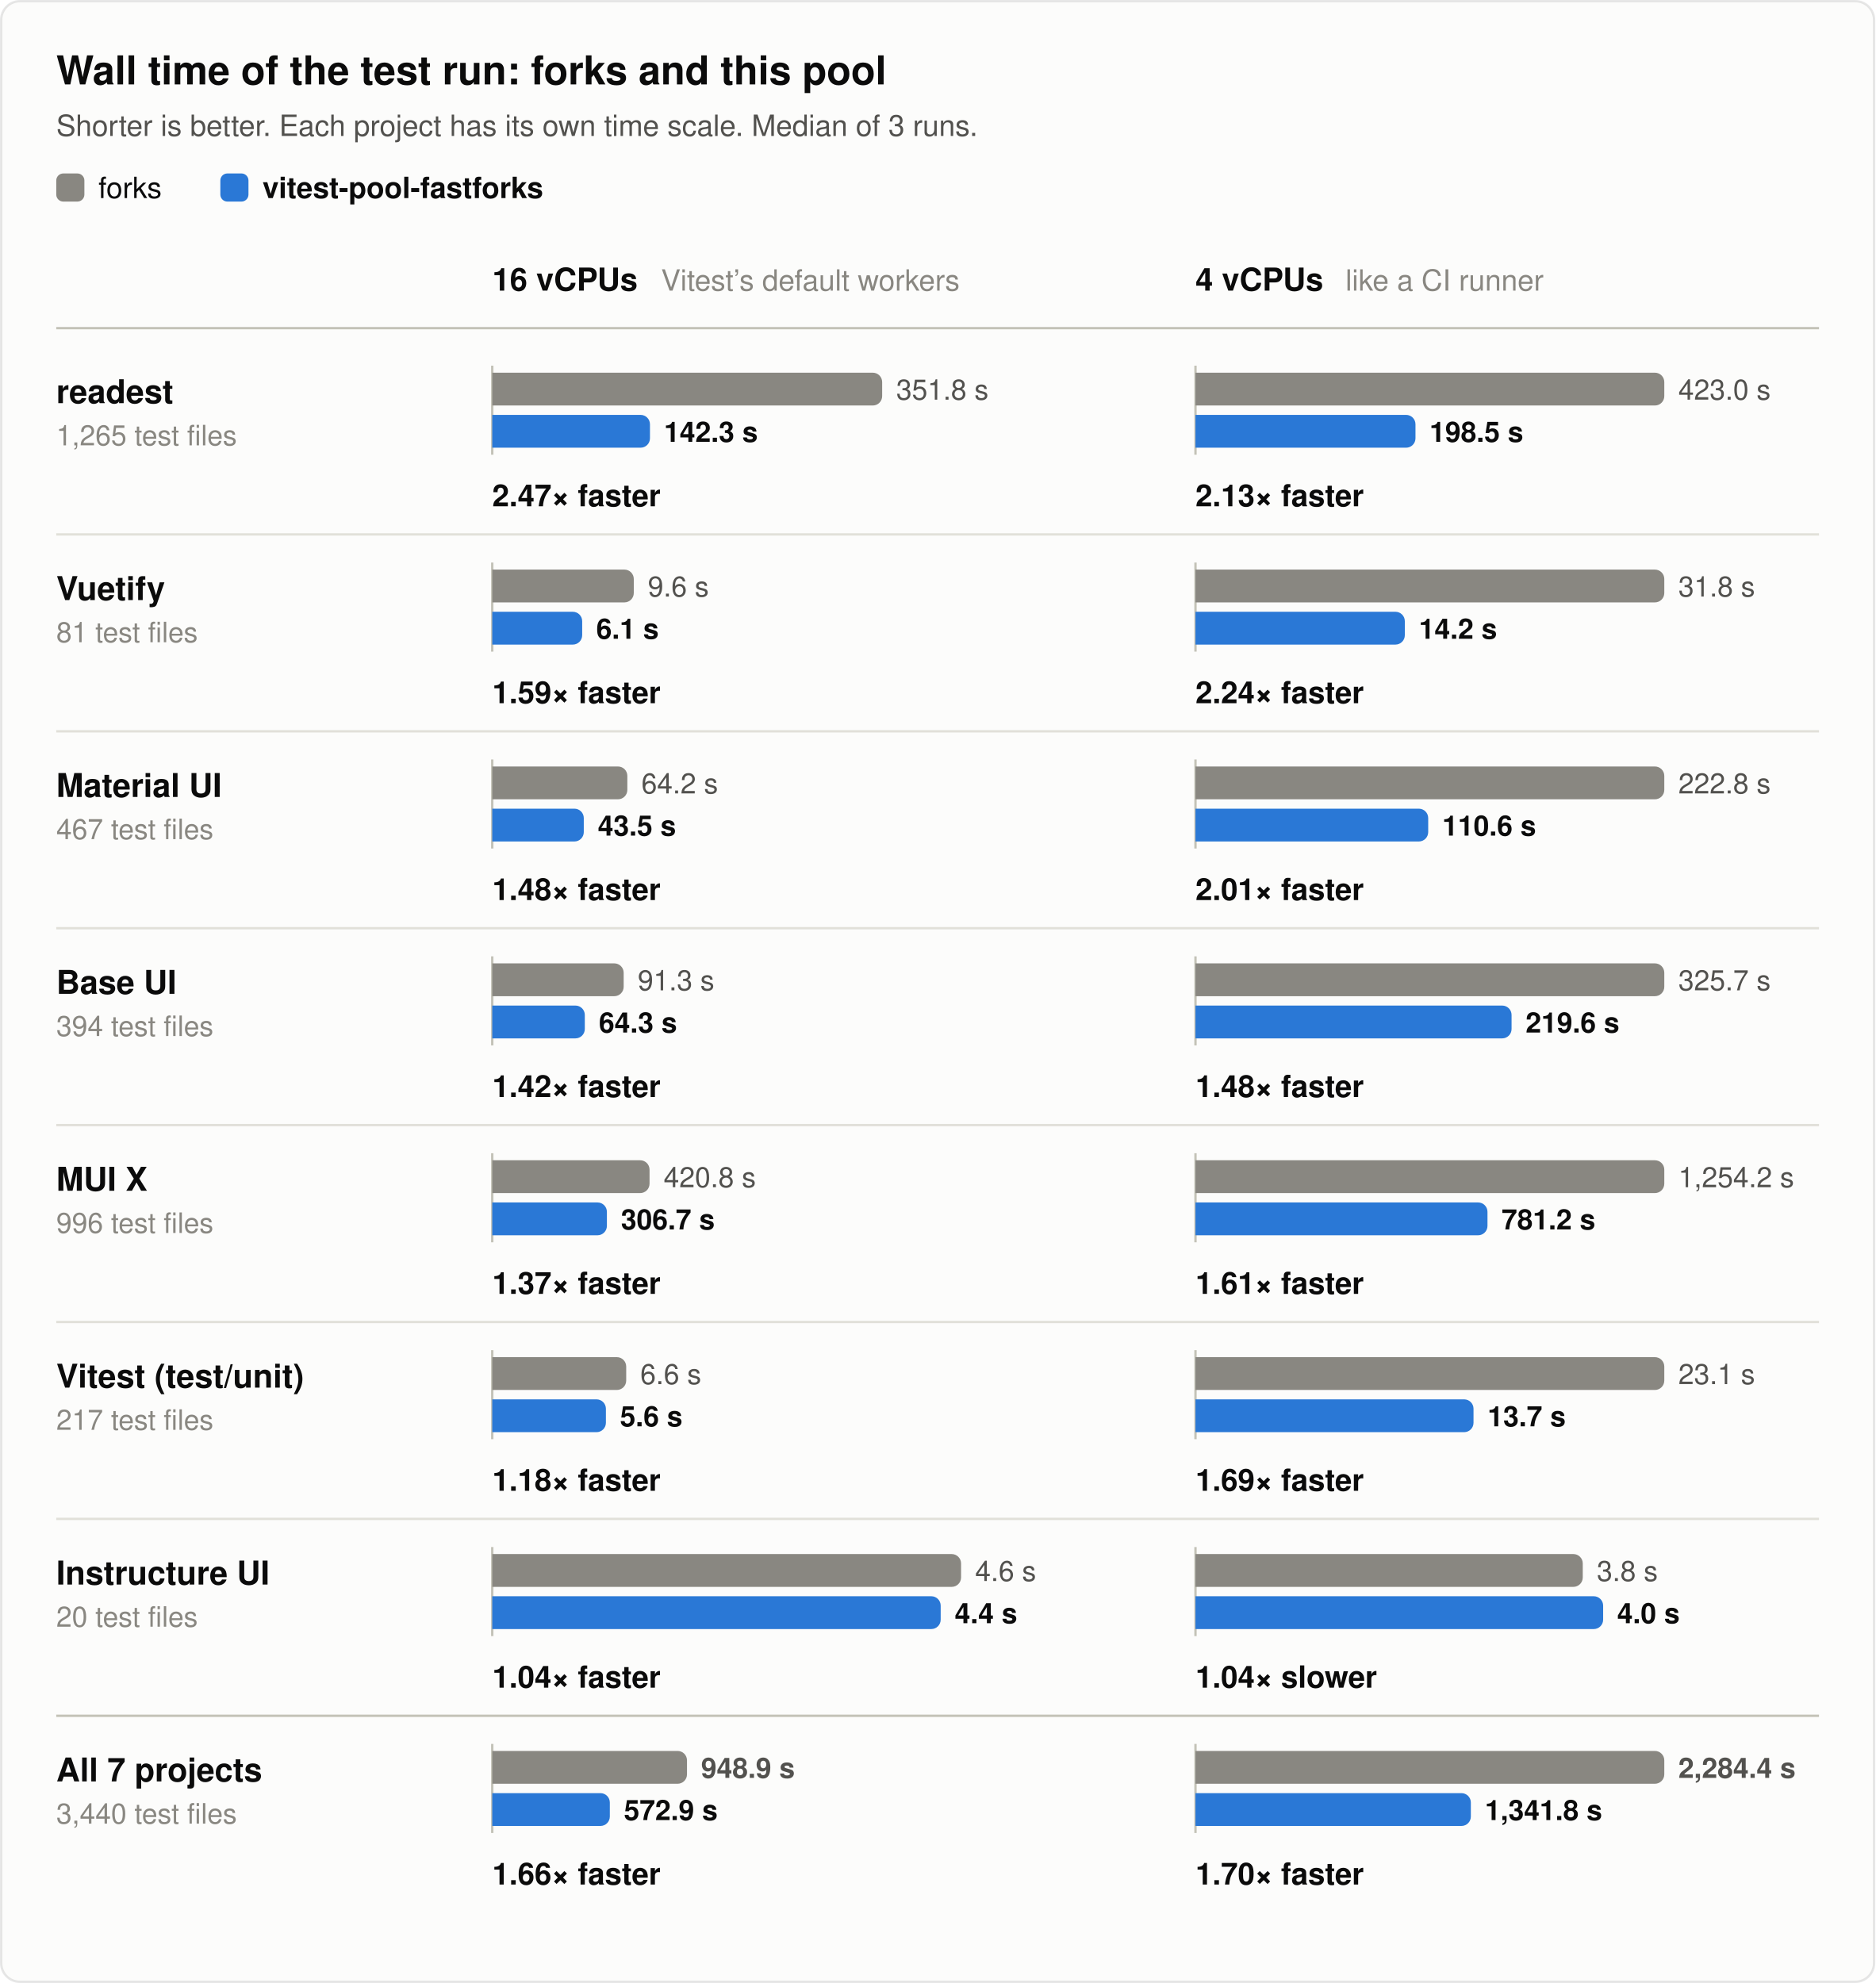
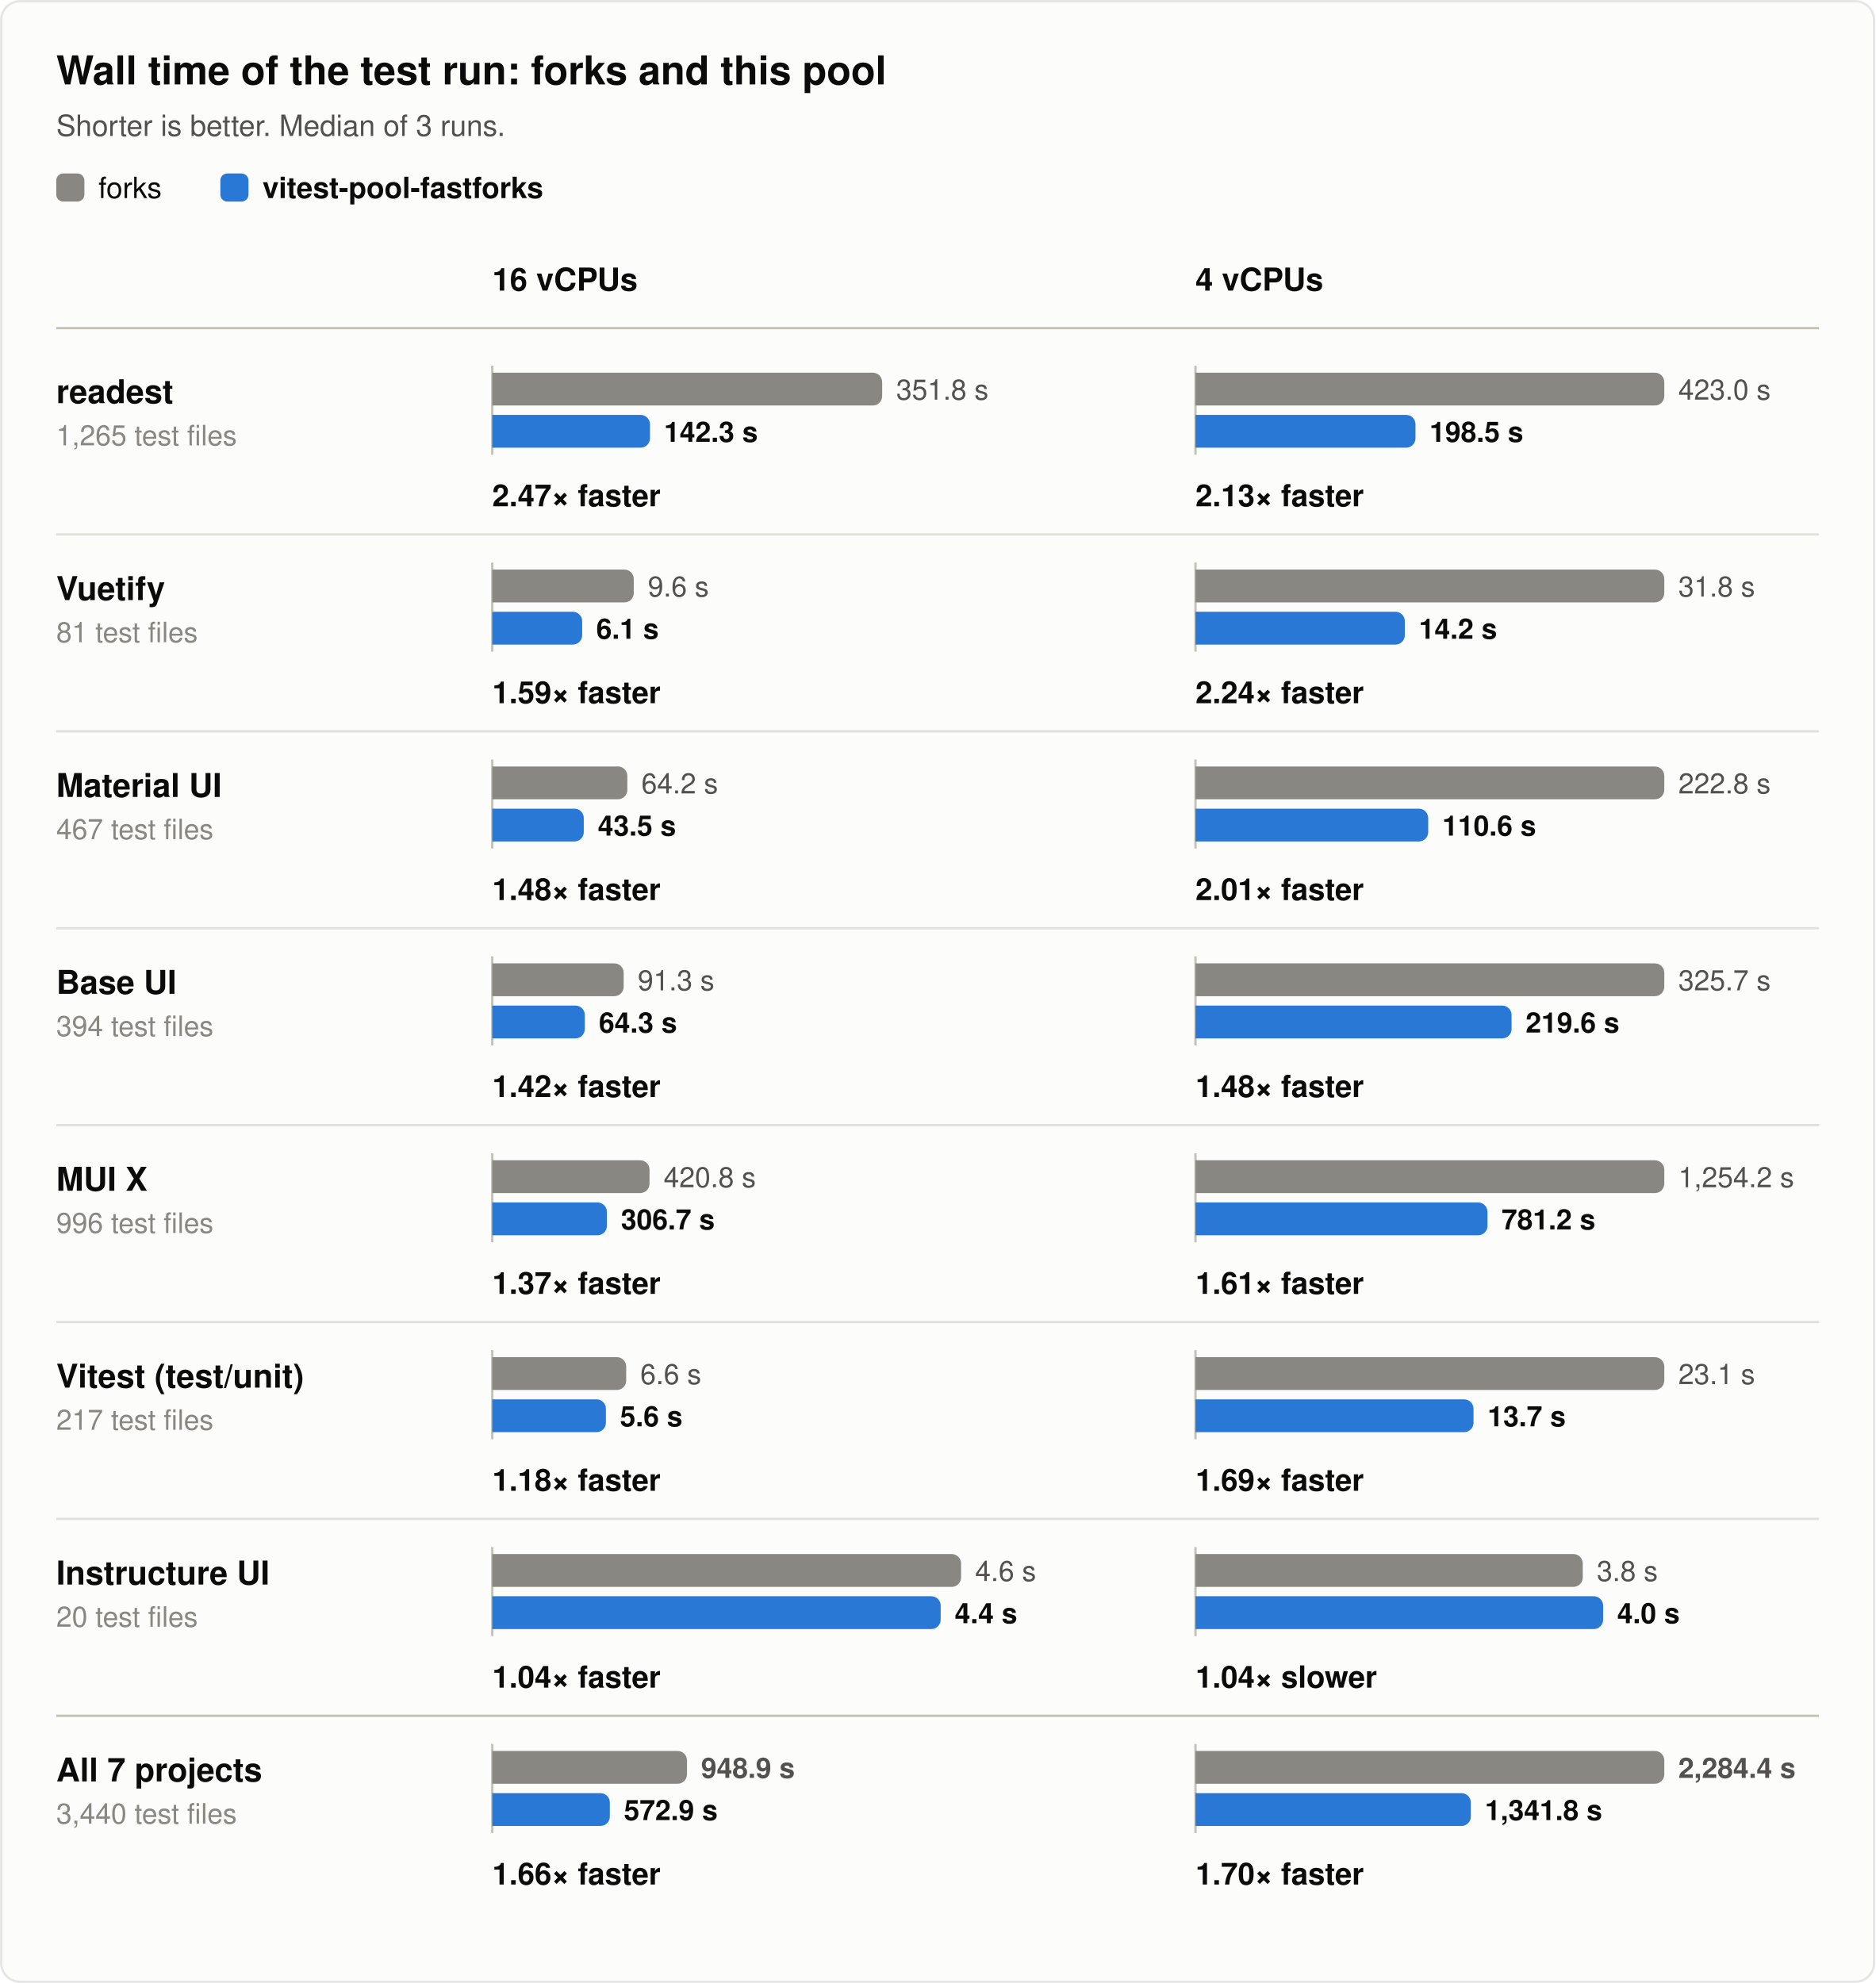
<svg xmlns="http://www.w3.org/2000/svg" width="800" height="846" viewBox="0 0 800 846" role="img" font-family="system-ui, -apple-system, &quot;Segoe UI&quot;, Helvetica, Arial, sans-serif">
  <rect x="0.5" y="0.5" width="799" height="845" rx="8" fill="#fcfcfb" stroke="rgba(11,11,11,0.10)" />
  <text x="24" y="36" font-size="17" font-weight="600" fill="#0b0b0b" text-anchor="start">Wall time of the test run: forks and this pool</text>
-   <text x="24" y="58" font-size="12.5" font-weight="400" fill="#52514e" text-anchor="start">Shorter is better. Each project has its own time scale. Median of 3 runs.</text>
+   <text x="24" y="58" font-size="12.5" font-weight="400" fill="#52514e" text-anchor="start">Shorter is better. Median of 3 runs.</text>
  <rect x="24" y="74" width="12" height="12" rx="3" fill="#898781" />
  <text x="42" y="84.5" font-size="12.5" font-weight="400" fill="#0b0b0b" text-anchor="start">forks</text>
  <rect x="94" y="74" width="12" height="12" rx="3" fill="#2a78d6" />
  <text x="112" y="84.5" font-size="12.5" font-weight="600" fill="#0b0b0b" text-anchor="start">vitest-pool-fastforks</text>
  <text x="210" y="124" font-size="13.5" font-weight="600" fill="#0b0b0b" text-anchor="start">16 vCPUs</text>
-   <text x="282" y="124" font-size="12.5" font-weight="400" fill="#898781" text-anchor="start">Vitest’s default workers</text>
  <text x="510" y="124" font-size="13.5" font-weight="600" fill="#0b0b0b" text-anchor="start">4 vCPUs</text>
-   <text x="574" y="124" font-size="12.5" font-weight="400" fill="#898781" text-anchor="start">like a CI runner</text>
  <line x1="24" x2="776" y1="140" y2="140" stroke="#c3c2b7" />
  <text x="24" y="172" font-size="14" font-weight="600" fill="#0b0b0b" text-anchor="start">readest</text>
  <text x="24" y="190" font-size="12" font-weight="400" fill="#898781" text-anchor="start">1,265 test files</text>
  <line x1="210" x2="210" y1="156" y2="194" stroke="#c3c2b7" />
  <path fill="#898781" d="M210 159H372.336A4 4 0 0 1 376.336 163V169A4 4 0 0 1 372.336 173H210Z" />
  <text x="382.336" y="170.5" font-size="12" font-weight="400" fill="#52514e" text-anchor="start">351.8 s</text>
  <path fill="#2a78d6" d="M210 177H273.281A4 4 0 0 1 277.281 181V187A4 4 0 0 1 273.281 191H210Z" />
  <text x="283.281" y="188.5" font-size="12" font-weight="600" fill="#0b0b0b" text-anchor="start">142.3 s</text>
  <text x="210" y="216" font-size="13" font-weight="600" fill="#0b0b0b" text-anchor="start">2.47× faster</text>
  <line x1="510" x2="510" y1="156" y2="194" stroke="#c3c2b7" />
  <path fill="#898781" d="M510 159H706A4 4 0 0 1 710 163V169A4 4 0 0 1 706 173H510Z" />
  <text x="716" y="170.5" font-size="12" font-weight="400" fill="#52514e" text-anchor="start">423.0 s</text>
  <path fill="#2a78d6" d="M510 177H599.853A4 4 0 0 1 603.853 181V187A4 4 0 0 1 599.853 191H510Z" />
  <text x="609.853" y="188.5" font-size="12" font-weight="600" fill="#0b0b0b" text-anchor="start">198.5 s</text>
  <text x="510" y="216" font-size="13" font-weight="600" fill="#0b0b0b" text-anchor="start">2.13× faster</text>
  <line x1="24" x2="776" y1="228" y2="228" stroke="#e1e0d9" />
  <text x="24" y="256" font-size="14" font-weight="600" fill="#0b0b0b" text-anchor="start">Vuetify</text>
  <text x="24" y="274" font-size="12" font-weight="400" fill="#898781" text-anchor="start">81 test files</text>
  <line x1="210" x2="210" y1="240" y2="278" stroke="#c3c2b7" />
  <path fill="#898781" d="M210 243H266.377A4 4 0 0 1 270.377 247V253A4 4 0 0 1 266.377 257H210Z" />
  <text x="276.377" y="254.5" font-size="12" font-weight="400" fill="#52514e" text-anchor="start">9.6 s</text>
  <path fill="#2a78d6" d="M210 261H244.365A4 4 0 0 1 248.365 265V271A4 4 0 0 1 244.365 275H210Z" />
  <text x="254.365" y="272.5" font-size="12" font-weight="600" fill="#0b0b0b" text-anchor="start">6.1 s</text>
  <text x="210" y="300" font-size="13" font-weight="600" fill="#0b0b0b" text-anchor="start">1.59× faster</text>
  <line x1="510" x2="510" y1="240" y2="278" stroke="#c3c2b7" />
  <path fill="#898781" d="M510 243H706A4 4 0 0 1 710 247V253A4 4 0 0 1 706 257H510Z" />
  <text x="716" y="254.5" font-size="12" font-weight="400" fill="#52514e" text-anchor="start">31.8 s</text>
  <path fill="#2a78d6" d="M510 261H595.308A4 4 0 0 1 599.308 265V271A4 4 0 0 1 595.308 275H510Z" />
  <text x="605.308" y="272.5" font-size="12" font-weight="600" fill="#0b0b0b" text-anchor="start">14.2 s</text>
  <text x="510" y="300" font-size="13" font-weight="600" fill="#0b0b0b" text-anchor="start">2.24× faster</text>
  <line x1="24" x2="776" y1="312" y2="312" stroke="#e1e0d9" />
  <text x="24" y="340" font-size="14" font-weight="600" fill="#0b0b0b" text-anchor="start">Material UI</text>
  <text x="24" y="358" font-size="12" font-weight="400" fill="#898781" text-anchor="start">467 test files</text>
  <line x1="210" x2="210" y1="324" y2="362" stroke="#c3c2b7" />
  <path fill="#898781" d="M210 327H263.63A4 4 0 0 1 267.63 331V337A4 4 0 0 1 263.63 341H210Z" />
  <text x="273.63" y="338.5" font-size="12" font-weight="400" fill="#52514e" text-anchor="start">64.2 s</text>
  <path fill="#2a78d6" d="M210 345H245.048A4 4 0 0 1 249.048 349V355A4 4 0 0 1 245.048 359H210Z" />
  <text x="255.048" y="356.5" font-size="12" font-weight="600" fill="#0b0b0b" text-anchor="start">43.5 s</text>
  <text x="210" y="384" font-size="13" font-weight="600" fill="#0b0b0b" text-anchor="start">1.48× faster</text>
  <line x1="510" x2="510" y1="324" y2="362" stroke="#c3c2b7" />
  <path fill="#898781" d="M510 327H706A4 4 0 0 1 710 331V337A4 4 0 0 1 706 341H510Z" />
  <text x="716" y="338.5" font-size="12" font-weight="400" fill="#52514e" text-anchor="start">222.8 s</text>
  <path fill="#2a78d6" d="M510 345H605.282A4 4 0 0 1 609.282 349V355A4 4 0 0 1 605.282 359H510Z" />
  <text x="615.282" y="356.5" font-size="12" font-weight="600" fill="#0b0b0b" text-anchor="start">110.6 s</text>
  <text x="510" y="384" font-size="13" font-weight="600" fill="#0b0b0b" text-anchor="start">2.01× faster</text>
  <line x1="24" x2="776" y1="396" y2="396" stroke="#e1e0d9" />
  <text x="24" y="424" font-size="14" font-weight="600" fill="#0b0b0b" text-anchor="start">Base UI</text>
  <text x="24" y="442" font-size="12" font-weight="400" fill="#898781" text-anchor="start">394 test files</text>
  <line x1="210" x2="210" y1="408" y2="446" stroke="#c3c2b7" />
  <path fill="#898781" d="M210 411H262.064A4 4 0 0 1 266.064 415V421A4 4 0 0 1 262.064 425H210Z" />
  <text x="272.064" y="422.5" font-size="12" font-weight="400" fill="#52514e" text-anchor="start">91.3 s</text>
  <path fill="#2a78d6" d="M210 429H245.484A4 4 0 0 1 249.484 433V439A4 4 0 0 1 245.484 443H210Z" />
  <text x="255.484" y="440.5" font-size="12" font-weight="600" fill="#0b0b0b" text-anchor="start">64.3 s</text>
  <text x="210" y="468" font-size="13" font-weight="600" fill="#0b0b0b" text-anchor="start">1.42× faster</text>
  <line x1="510" x2="510" y1="408" y2="446" stroke="#c3c2b7" />
  <path fill="#898781" d="M510 411H706A4 4 0 0 1 710 415V421A4 4 0 0 1 706 425H510Z" />
  <text x="716" y="422.5" font-size="12" font-weight="400" fill="#52514e" text-anchor="start">325.7 s</text>
  <path fill="#2a78d6" d="M510 429H640.848A4 4 0 0 1 644.848 433V439A4 4 0 0 1 640.848 443H510Z" />
  <text x="650.848" y="440.5" font-size="12" font-weight="600" fill="#0b0b0b" text-anchor="start">219.6 s</text>
  <text x="510" y="468" font-size="13" font-weight="600" fill="#0b0b0b" text-anchor="start">1.48× faster</text>
  <line x1="24" x2="776" y1="480" y2="480" stroke="#e1e0d9" />
  <text x="24" y="508" font-size="14" font-weight="600" fill="#0b0b0b" text-anchor="start">MUI X</text>
  <text x="24" y="526" font-size="12" font-weight="400" fill="#898781" text-anchor="start">996 test files</text>
  <line x1="210" x2="210" y1="492" y2="530" stroke="#c3c2b7" />
  <path fill="#898781" d="M210 495H273.103A4 4 0 0 1 277.103 499V505A4 4 0 0 1 273.103 509H210Z" />
  <text x="283.103" y="506.5" font-size="12" font-weight="400" fill="#52514e" text-anchor="start">420.8 s</text>
  <path fill="#2a78d6" d="M210 513H254.908A4 4 0 0 1 258.908 517V523A4 4 0 0 1 254.908 527H210Z" />
  <text x="264.908" y="524.5" font-size="12" font-weight="600" fill="#0b0b0b" text-anchor="start">306.7 s</text>
  <text x="210" y="552" font-size="13" font-weight="600" fill="#0b0b0b" text-anchor="start">1.37× faster</text>
  <line x1="510" x2="510" y1="492" y2="530" stroke="#c3c2b7" />
  <path fill="#898781" d="M510 495H706A4 4 0 0 1 710 499V505A4 4 0 0 1 706 509H510Z" />
  <text x="716" y="506.5" font-size="12" font-weight="400" fill="#52514e" text-anchor="start">1,254.2 s</text>
  <path fill="#2a78d6" d="M510 513H630.573A4 4 0 0 1 634.573 517V523A4 4 0 0 1 630.573 527H510Z" />
  <text x="640.573" y="524.5" font-size="12" font-weight="600" fill="#0b0b0b" text-anchor="start">781.2 s</text>
  <text x="510" y="552" font-size="13" font-weight="600" fill="#0b0b0b" text-anchor="start">1.61× faster</text>
  <line x1="24" x2="776" y1="564" y2="564" stroke="#e1e0d9" />
  <text x="24" y="592" font-size="14" font-weight="600" fill="#0b0b0b" text-anchor="start">Vitest (test/unit)</text>
  <text x="24" y="610" font-size="12" font-weight="400" fill="#898781" text-anchor="start">217 test files</text>
  <line x1="210" x2="210" y1="576" y2="614" stroke="#c3c2b7" />
  <path fill="#898781" d="M210 579H263.143A4 4 0 0 1 267.143 583V589A4 4 0 0 1 263.143 593H210Z" />
  <text x="273.143" y="590.5" font-size="12" font-weight="400" fill="#52514e" text-anchor="start">6.6 s</text>
  <path fill="#2a78d6" d="M210 597H254.485A4 4 0 0 1 258.485 601V607A4 4 0 0 1 254.485 611H210Z" />
  <text x="264.485" y="608.5" font-size="12" font-weight="600" fill="#0b0b0b" text-anchor="start">5.6 s</text>
  <text x="210" y="636" font-size="13" font-weight="600" fill="#0b0b0b" text-anchor="start">1.18× faster</text>
  <line x1="510" x2="510" y1="576" y2="614" stroke="#c3c2b7" />
  <path fill="#898781" d="M510 579H706A4 4 0 0 1 710 583V589A4 4 0 0 1 706 593H510Z" />
  <text x="716" y="590.5" font-size="12" font-weight="400" fill="#52514e" text-anchor="start">23.1 s</text>
  <path fill="#2a78d6" d="M510 597H624.615A4 4 0 0 1 628.615 601V607A4 4 0 0 1 624.615 611H510Z" />
  <text x="634.615" y="608.5" font-size="12" font-weight="600" fill="#0b0b0b" text-anchor="start">13.7 s</text>
  <text x="510" y="636" font-size="13" font-weight="600" fill="#0b0b0b" text-anchor="start">1.69× faster</text>
  <line x1="24" x2="776" y1="648" y2="648" stroke="#e1e0d9" />
  <text x="24" y="676" font-size="14" font-weight="600" fill="#0b0b0b" text-anchor="start">Instructure UI</text>
  <text x="24" y="694" font-size="12" font-weight="400" fill="#898781" text-anchor="start">20 test files</text>
  <line x1="210" x2="210" y1="660" y2="698" stroke="#c3c2b7" />
  <path fill="#898781" d="M210 663H406A4 4 0 0 1 410 667V673A4 4 0 0 1 406 677H210Z" />
  <text x="416" y="674.5" font-size="12" font-weight="400" fill="#52514e" text-anchor="start">4.6 s</text>
  <path fill="#2a78d6" d="M210 681H397.304A4 4 0 0 1 401.304 685V691A4 4 0 0 1 397.304 695H210Z" />
  <text x="407.304" y="692.5" font-size="12" font-weight="600" fill="#0b0b0b" text-anchor="start">4.4 s</text>
  <text x="210" y="720" font-size="13" font-weight="600" fill="#0b0b0b" text-anchor="start">1.04× faster</text>
  <line x1="510" x2="510" y1="660" y2="698" stroke="#c3c2b7" />
  <path fill="#898781" d="M510 663H671.217A4 4 0 0 1 675.217 667V673A4 4 0 0 1 671.217 677H510Z" />
  <text x="681.217" y="674.5" font-size="12" font-weight="400" fill="#52514e" text-anchor="start">3.8 s</text>
  <path fill="#2a78d6" d="M510 681H679.913A4 4 0 0 1 683.913 685V691A4 4 0 0 1 679.913 695H510Z" />
  <text x="689.913" y="692.5" font-size="12" font-weight="600" fill="#0b0b0b" text-anchor="start">4.0 s</text>
  <text x="510" y="720" font-size="13" font-weight="600" fill="#0b0b0b" text-anchor="start">1.04× slower</text>
  <line x1="24" x2="776" y1="732" y2="732" stroke="#c3c2b7" />
  <text x="24" y="760" font-size="14" font-weight="600" fill="#0b0b0b" text-anchor="start">All 7 projects</text>
  <text x="24" y="778" font-size="12" font-weight="400" fill="#898781" text-anchor="start">3,440 test files</text>
  <line x1="210" x2="210" y1="744" y2="782" stroke="#c3c2b7" />
  <path fill="#898781" d="M210 747H289.077A4 4 0 0 1 293.077 751V757A4 4 0 0 1 289.077 761H210Z" />
  <text x="299.077" y="758.5" font-size="12" font-weight="600" fill="#52514e" text-anchor="start">948.9 s</text>
  <path fill="#2a78d6" d="M210 765H256.158A4 4 0 0 1 260.158 769V775A4 4 0 0 1 256.158 779H210Z" />
  <text x="266.158" y="776.5" font-size="12" font-weight="600" fill="#0b0b0b" text-anchor="start">572.9 s</text>
  <text x="210" y="804" font-size="13" font-weight="600" fill="#0b0b0b" text-anchor="start">1.66× faster</text>
  <line x1="510" x2="510" y1="744" y2="782" stroke="#c3c2b7" />
  <path fill="#898781" d="M510 747H706A4 4 0 0 1 710 751V757A4 4 0 0 1 706 761H510Z" />
  <text x="716" y="758.5" font-size="12" font-weight="600" fill="#52514e" text-anchor="start">2,284.4 s</text>
  <path fill="#2a78d6" d="M510 765H623.475A4 4 0 0 1 627.475 769V775A4 4 0 0 1 623.475 779H510Z" />
  <text x="633.475" y="776.5" font-size="12" font-weight="600" fill="#0b0b0b" text-anchor="start">1,341.8 s</text>
  <text x="510" y="804" font-size="13" font-weight="600" fill="#0b0b0b" text-anchor="start">1.70× faster</text>
</svg>
